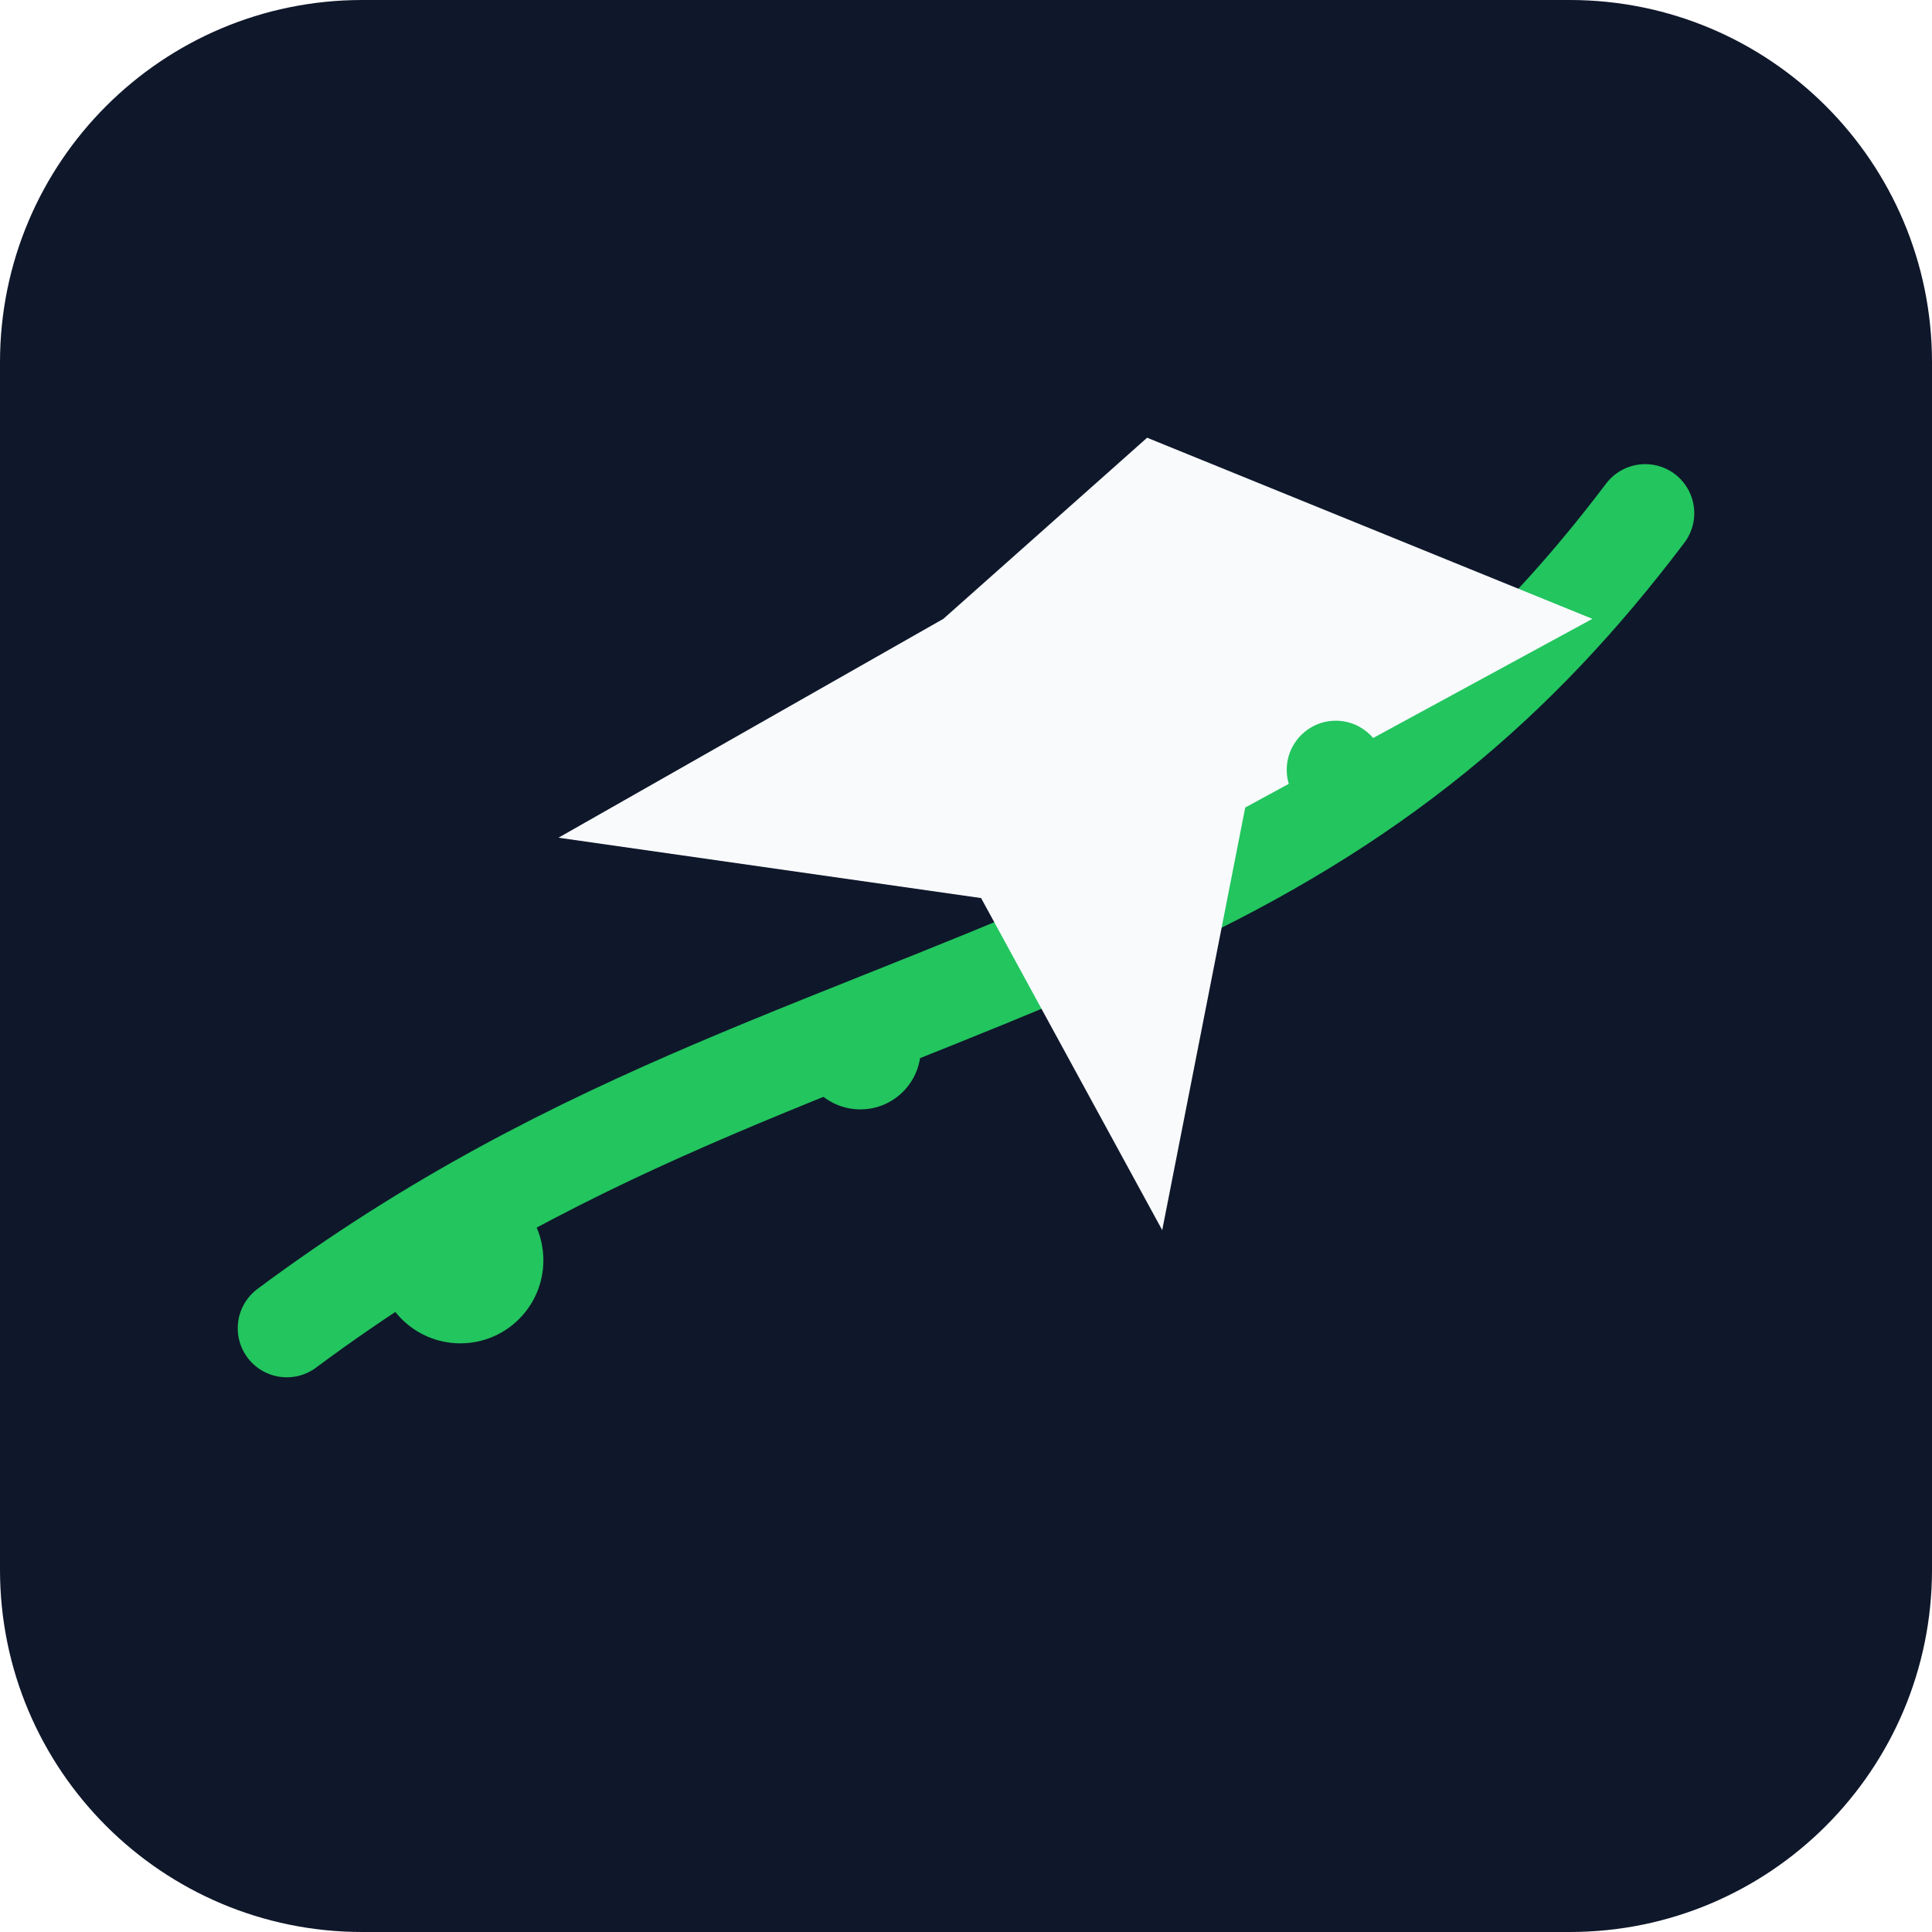
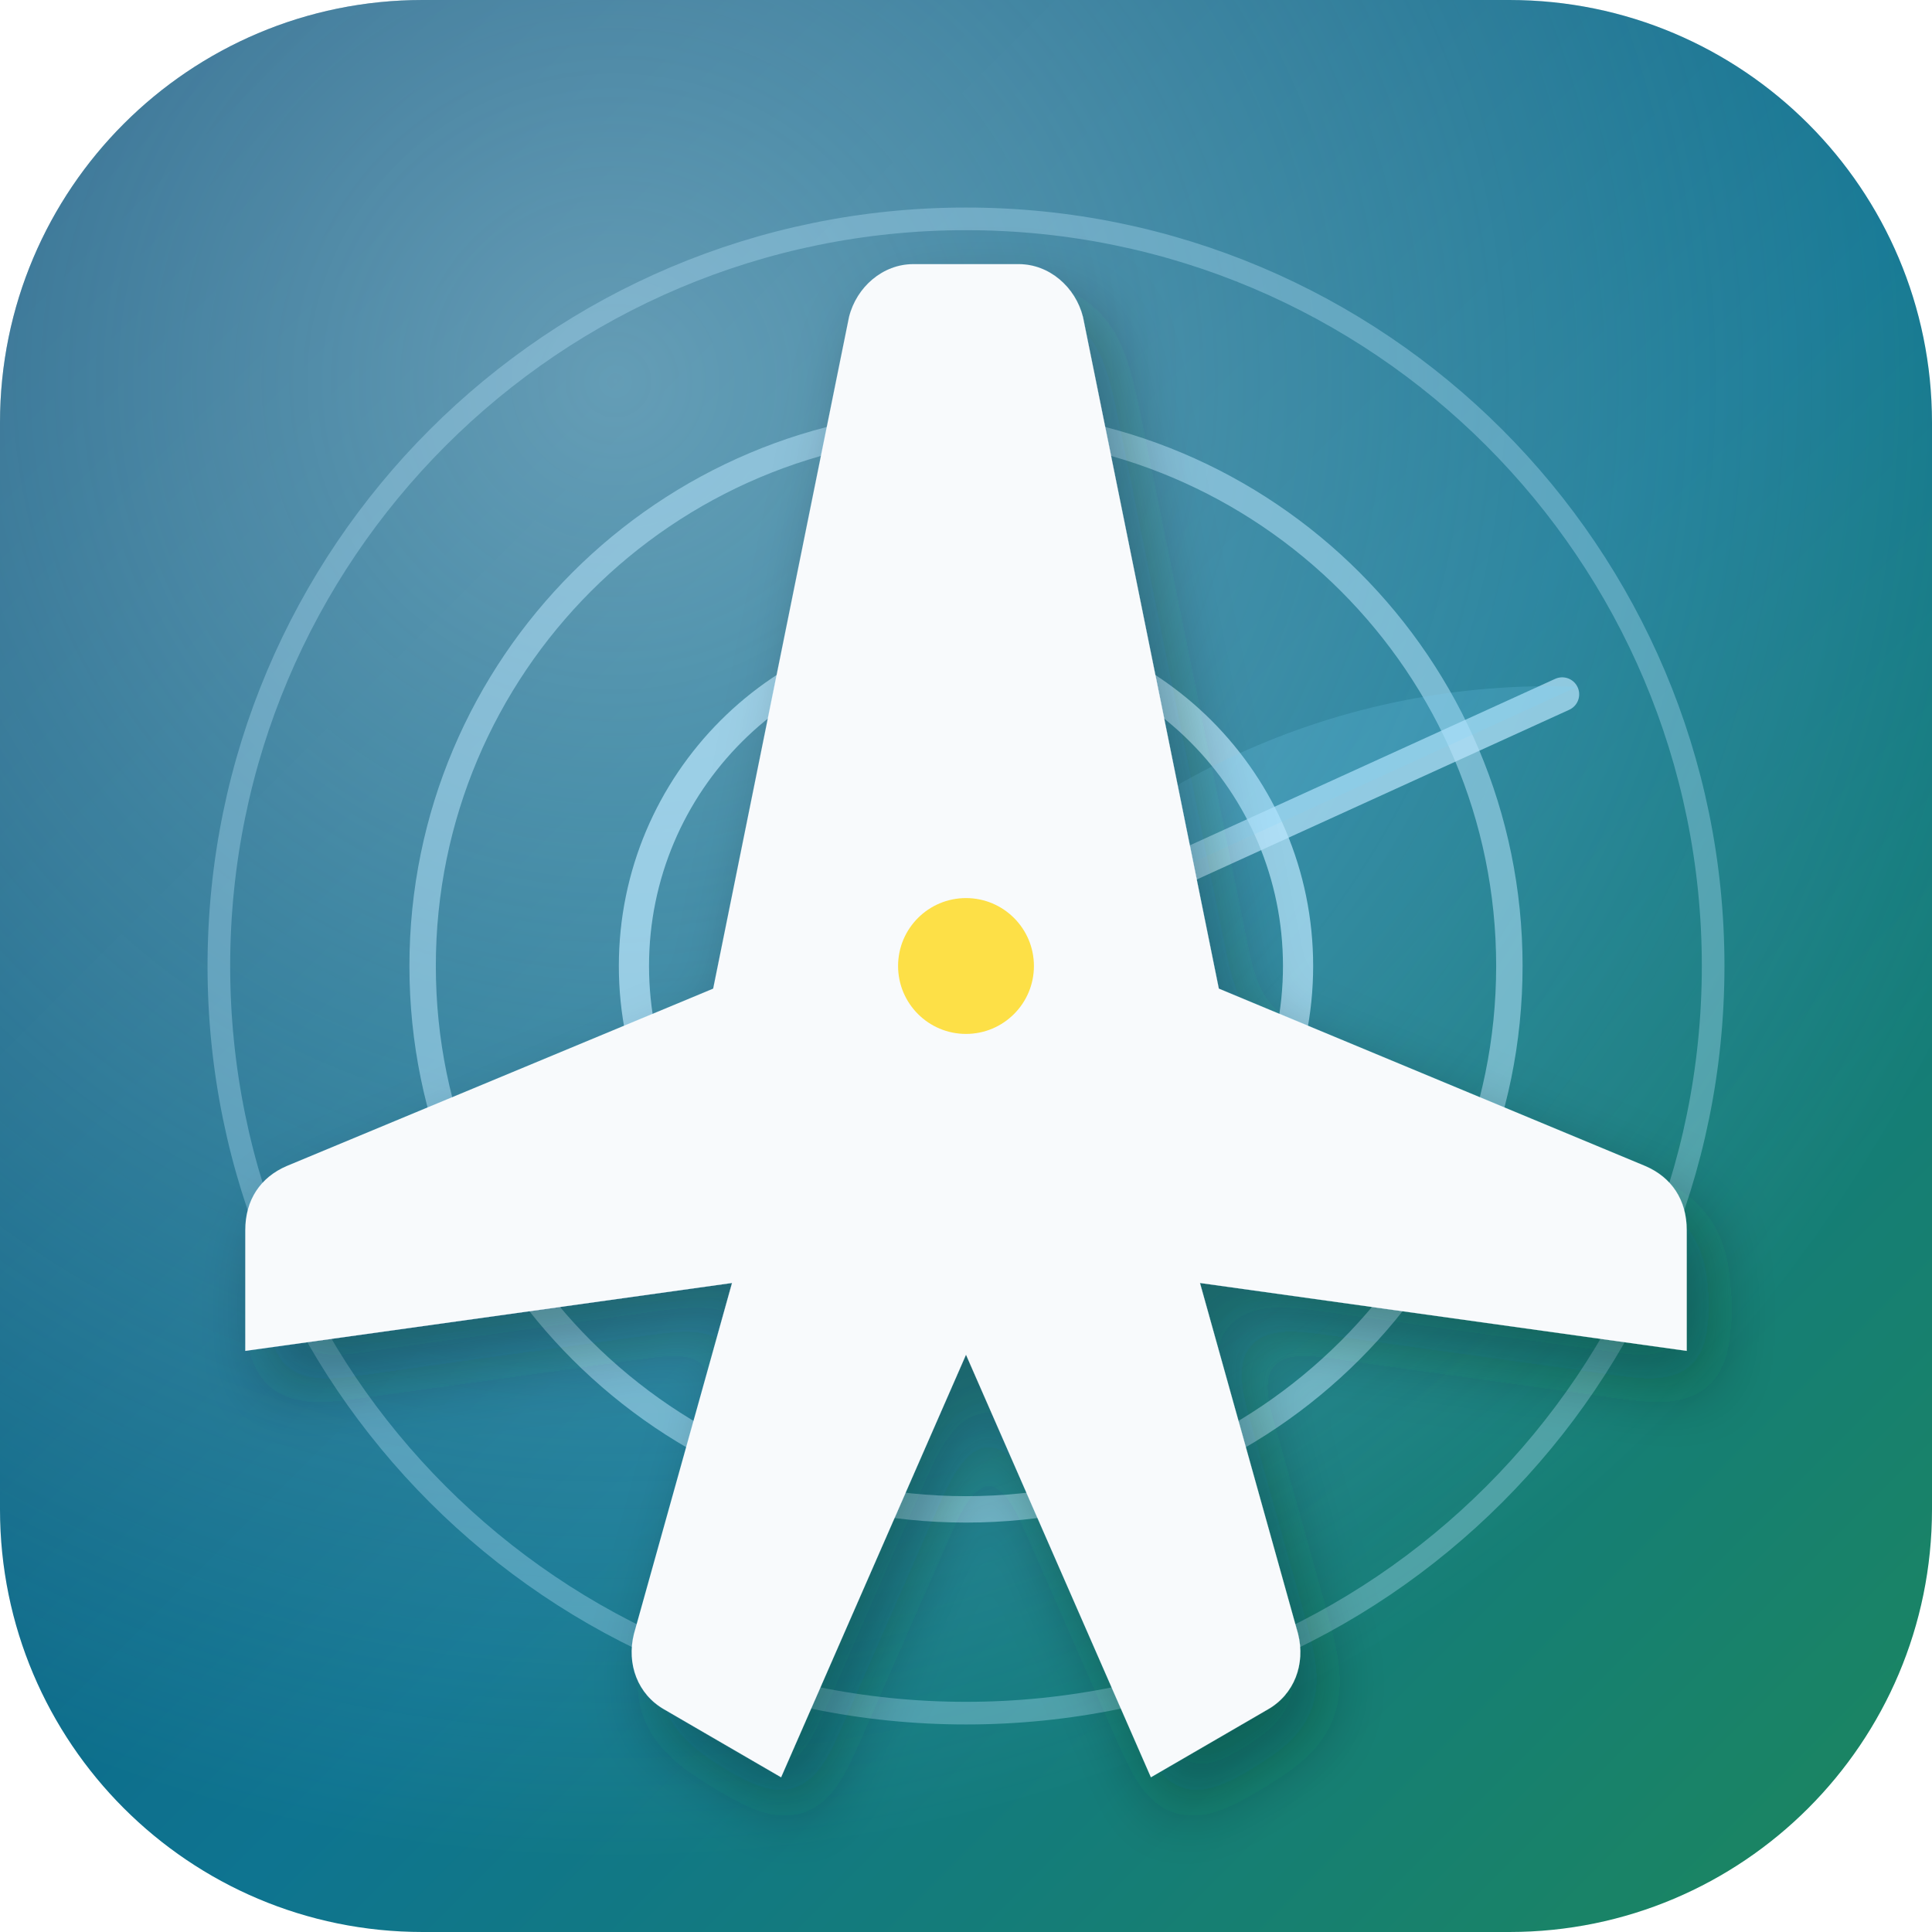
- <svg xmlns="http://www.w3.org/2000/svg" viewBox="0 0 512 512">
-   <rect width="512" height="512" rx="96" fill="#0f172a" />
-   <path d="M76 352c78-58 148-74 230-112 58-27 96-59 130-104" fill="none" stroke="#22c55e" stroke-width="26" stroke-linecap="round" />
-   <path d="M304 116l118 48-92 50-22 112-48-88-112-16 102-58z" fill="#f8fafc" />
-   <circle cx="122" cy="334" r="22" fill="#22c55e" />
-   <circle cx="228" cy="278" r="16" fill="#22c55e" />
-   <circle cx="354" cy="204" r="13" fill="#22c55e" />
+ <svg xmlns="http://www.w3.org/2000/svg" viewBox="0 0 512 512" role="img" aria-label="ADS Viewer Pro">
+   <defs>
+     <linearGradient id="bg" x1="0" y1="0" x2="1" y2="1">
+       <stop offset="0" stop-color="#094d75" />
+       <stop offset="0.55" stop-color="#0e7490" />
+       <stop offset="1" stop-color="#1c875c" />
+     </linearGradient>
+     <radialGradient id="glow" cx="32%" cy="20%" r="76%">
+       <stop offset="0" stop-color="#e0f2fe" stop-opacity="0.42" />
+       <stop offset="1" stop-color="#e0f2fe" stop-opacity="0" />
+     </radialGradient>
+     <filter id="shadow" x="-20%" y="-20%" width="140%" height="140%">
+       <feDropShadow dx="6" dy="10" stdDeviation="9" flood-color="#022c22" flood-opacity="0.35" />
+     </filter>
+   </defs>
+   <rect width="512" height="512" rx="112" fill="url(#bg)" />
+   <rect width="512" height="512" rx="112" fill="url(#glow)" />
+   <g fill="none" stroke="#bae6fd" stroke-linecap="round">
+     <circle cx="256" cy="256" r="88" stroke-opacity="0.72" stroke-width="8" />
+     <circle cx="256" cy="256" r="144" stroke-opacity="0.52" stroke-width="7" />
+     <circle cx="256" cy="256" r="198" stroke-opacity="0.34" stroke-width="6" />
+     <path d="M256 256 L414 184" stroke-opacity="0.7" stroke-width="9" />
+     <path d="M256 256 A198 198 0 0 1 418 182 L256 256Z" fill="#7dd3fc" fill-opacity="0.18" stroke="none" />
+   </g>
+   <path filter="url(#shadow)" fill="#f8fafc" d="M270 70c8 0 15 6 17 14l36 178 113 47c7 3 11 9 11 17v32l-129-18 26 93c2 8-1 16-8 20l-31 18-49-112-49 112-31-18c-7-4-10-12-8-20l26-93-129 18v-32c0-8 4-14 11-17l113-47 36-178c2-8 9-14 17-14h30Z" />
+   <circle cx="256" cy="256" r="18" fill="#fde047" />
</svg>
